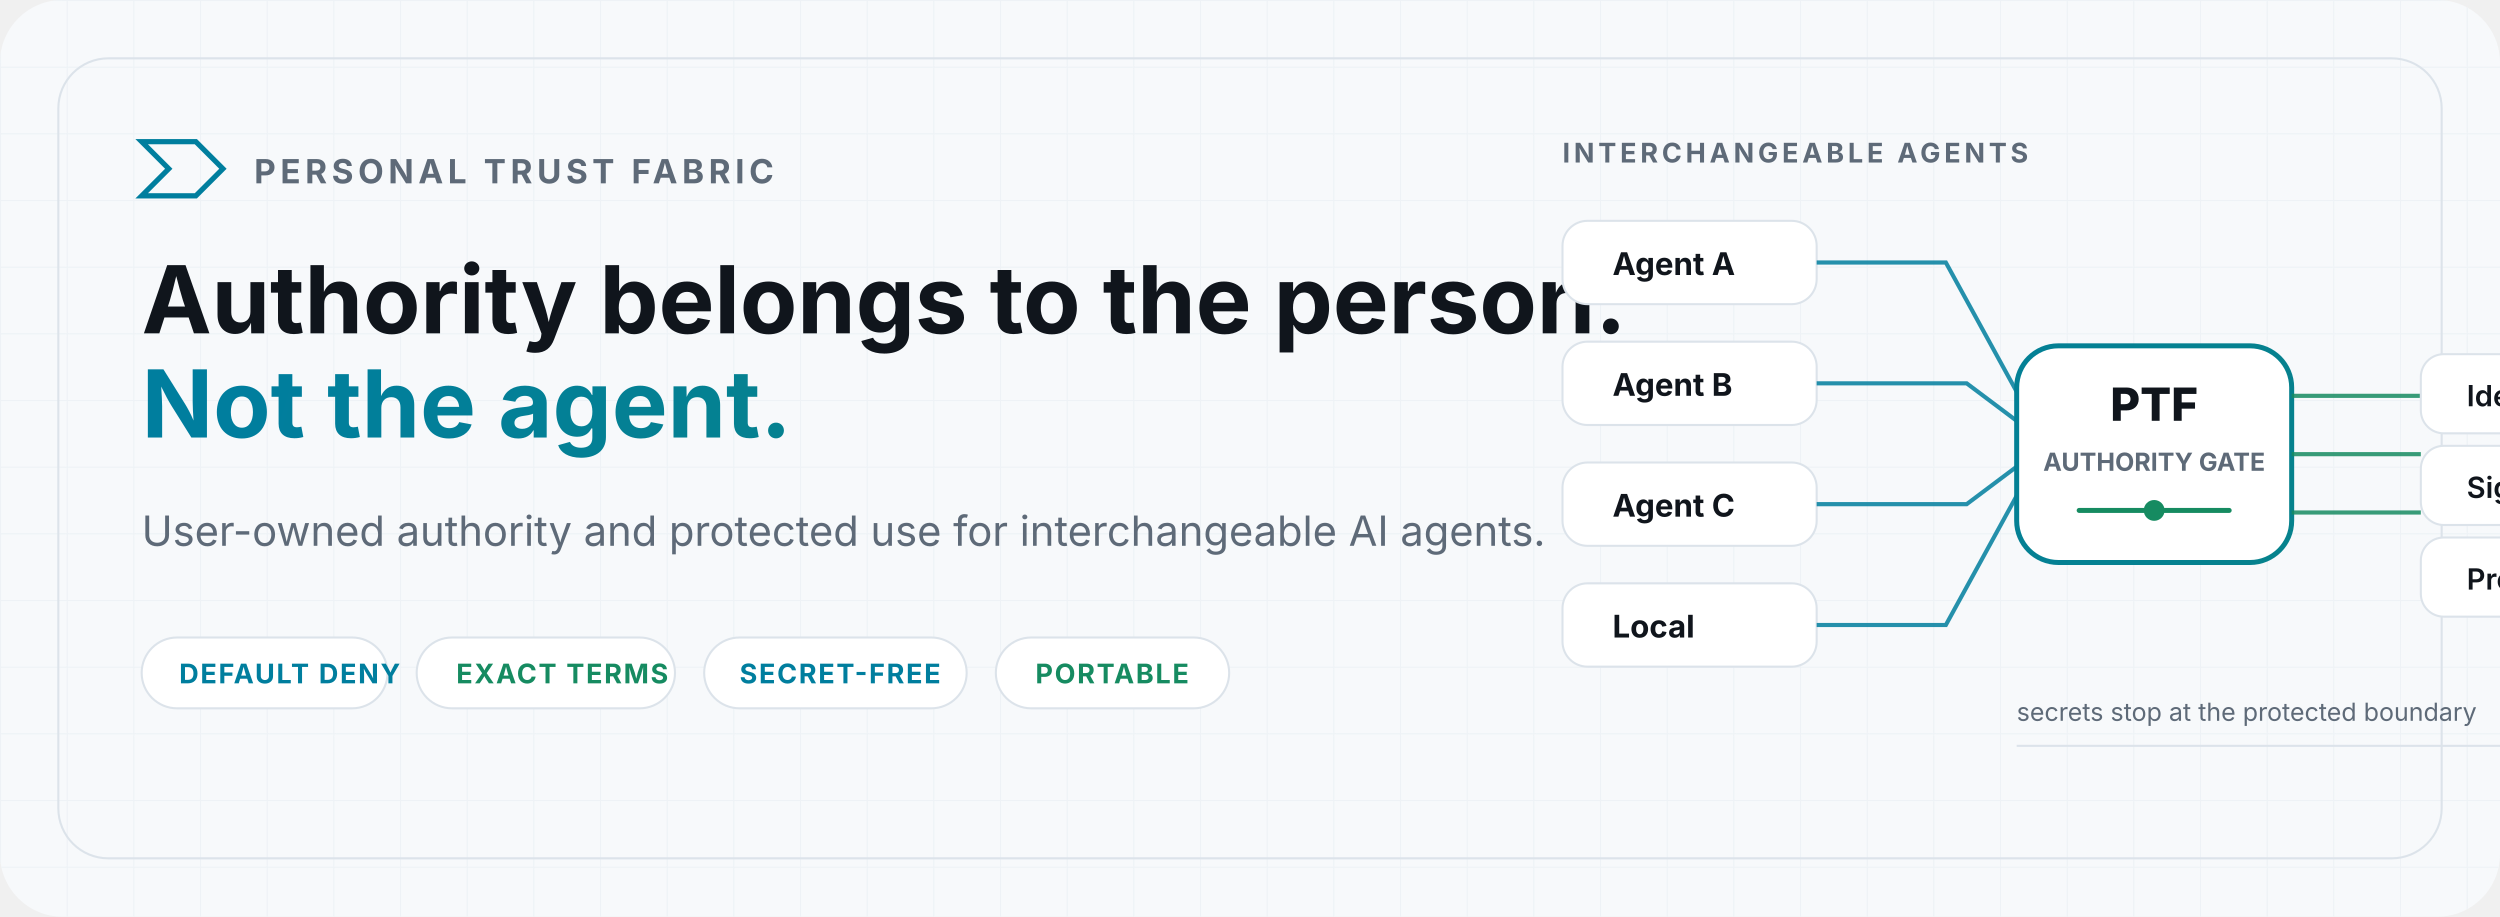
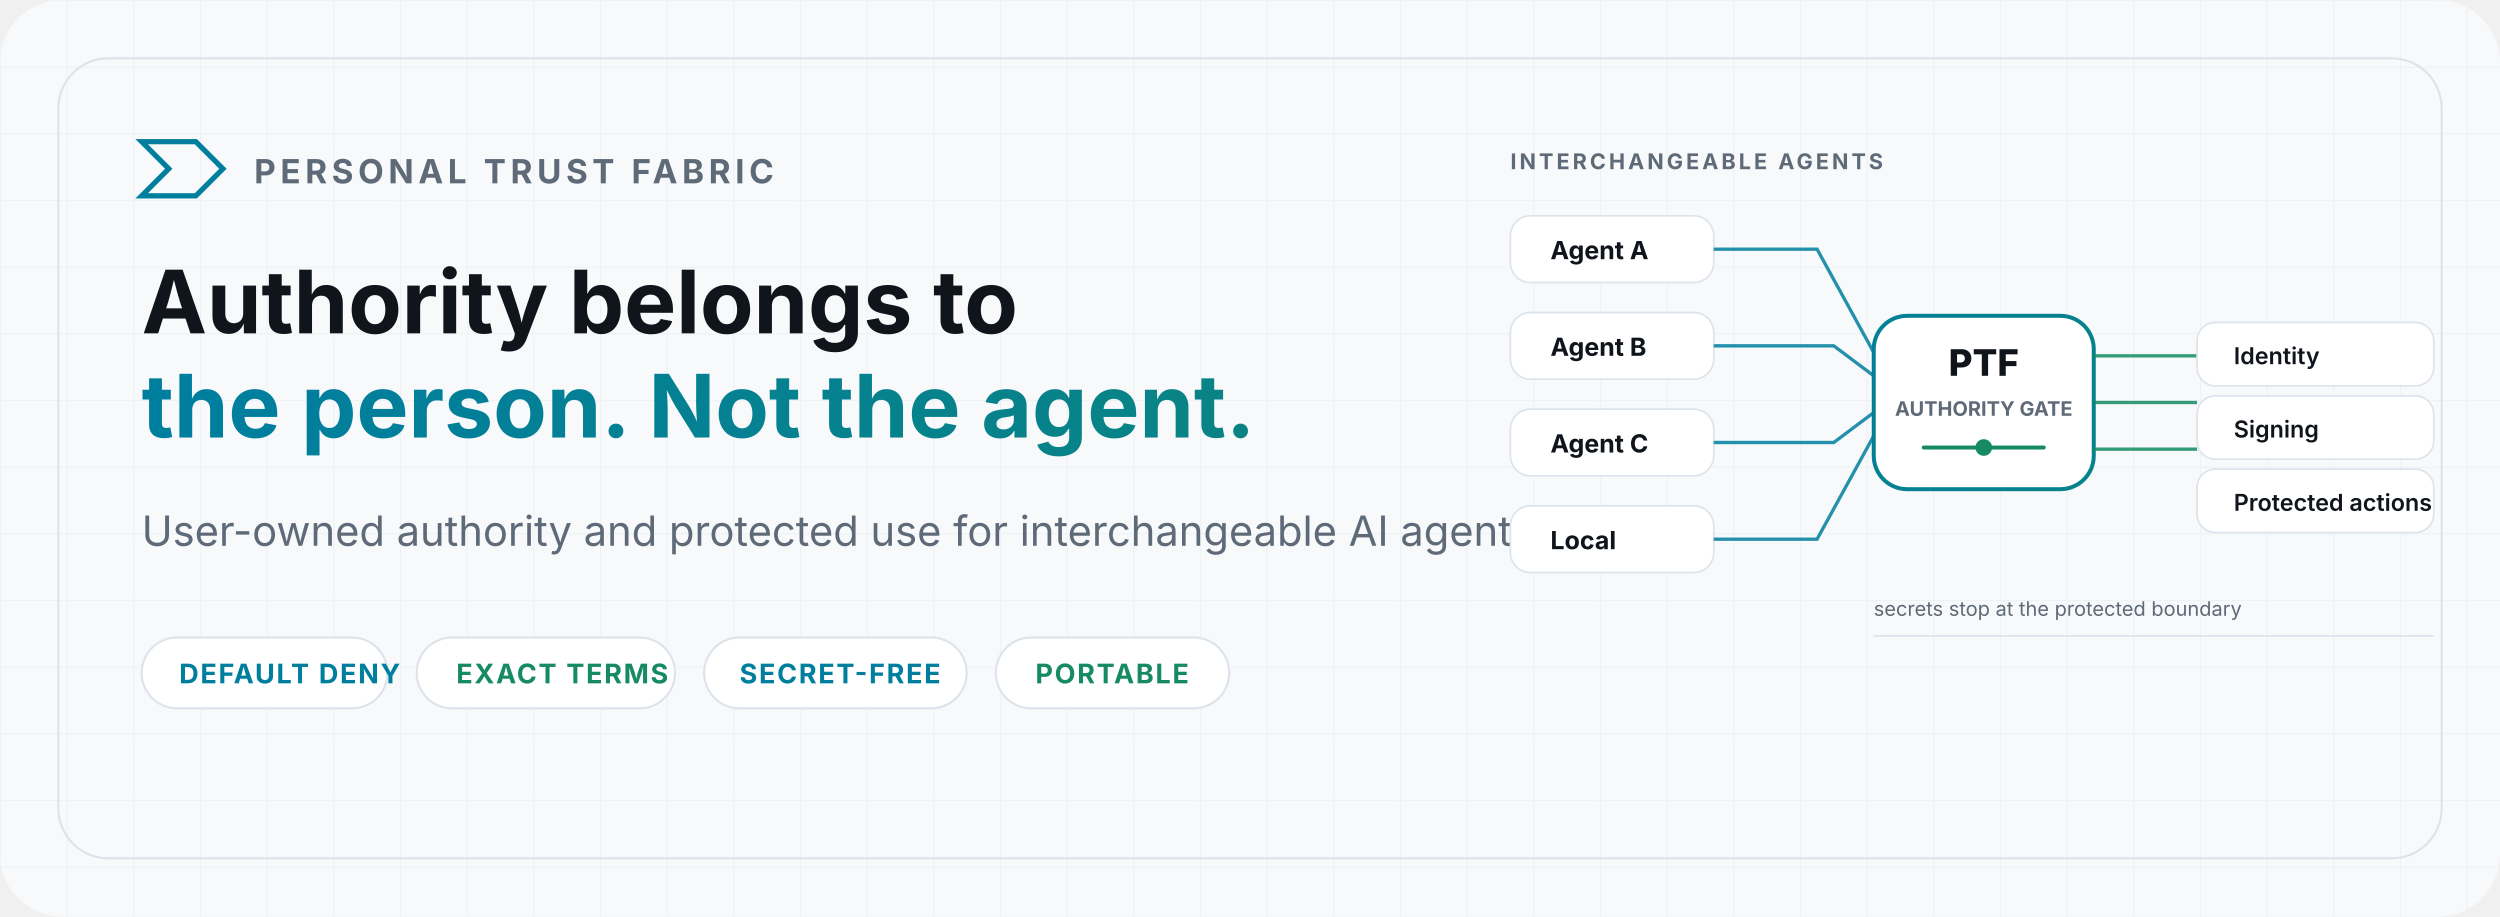
<svg xmlns="http://www.w3.org/2000/svg" viewBox="0 0 1200 440" role="img" aria-labelledby="title desc">
  <defs>
    <linearGradient id="laccent" x1="62" y1="62" x2="1130" y2="390" gradientUnits="userSpaceOnUse">
      <stop stop-color="#007E9E" />
      <stop offset="1" stop-color="#168B61" />
    </linearGradient>
    <pattern id="lgrid" width="32" height="32" patternUnits="userSpaceOnUse">
      <path d="M32 0H0V32" fill="none" stroke="#EAF0F4" stroke-width="1" />
    </pattern>
  </defs>
  <rect width="1200" height="440" rx="30" fill="#F7F9FB" />
  <rect width="1200" height="440" rx="30" fill="url(#lgrid)" opacity=".7" />
  <rect x="28" y="28" width="1144" height="384" rx="24" fill="none" stroke="#DCE3EA" />
  <g font-family="-apple-system,BlinkMacSystemFont,'Segoe UI',sans-serif">
    <g transform="translate(68 68)">
      <path d="M0 0h26l13 13-13 13H0L13 13 0 0z" fill="none" stroke="url(#laccent)" stroke-width="2.5" />
      <text x="54" y="20" fill="#5E6A78" font-size="16" font-weight="700" letter-spacing="2.2">PERSONAL TRUST FABRIC</text>
-       <text x="0" y="92" fill="#10151C" font-size="45" font-weight="720">Authority belongs to the person.</text>
-       <text x="0" y="142" fill="url(#laccent)" font-size="45" font-weight="720">Not the agent.</text>
+       <text x="0" y="92" fill="#10151C" font-size="42" font-weight="720">Authority belongs to</text>
+       <text x="0" y="142" fill="url(#laccent)" font-size="42" font-weight="720">the person. Not the agent.</text>
      <text x="0" y="194" fill="#5E6A78" font-size="20">User-owned authority and protected use for interchangeable AI agents.</text>
      <g transform="translate(0 238)" font-size="13" font-weight="700" letter-spacing=".8">
        <rect width="118" height="34" rx="17" fill="#FFFFFF" stroke="#DCE3EA" />
        <text x="18" y="22" fill="#007E9E">DEFAULT DENY</text>
        <rect x="132" width="124" height="34" rx="17" fill="#FFFFFF" stroke="#DCE3EA" />
        <text x="151" y="22" fill="#168B61">EXACT TERMS</text>
        <rect x="270" width="126" height="34" rx="17" fill="#FFFFFF" stroke="#DCE3EA" />
        <text x="287" y="22" fill="#007E9E">SECRET-FREE</text>
        <rect x="410" width="112" height="34" rx="17" fill="#FFFFFF" stroke="#DCE3EA" />
        <text x="429" y="22" fill="#168B61">PORTABLE</text>
      </g>
    </g>
-     <g transform="translate(750 64)">
+     <g transform="translate(725 70) scale(.8)">
      <text x="0" y="14" fill="#5E6A78" font-size="13" font-weight="700" letter-spacing="1.8">INTERCHANGEABLE AGENTS</text>
      <g fill="#FFFFFF" stroke="#DCE3EA">
        <rect x="0" y="42" width="122" height="40" rx="12" />
        <rect x="0" y="100" width="122" height="40" rx="12" />
        <rect x="0" y="158" width="122" height="40" rx="12" />
        <rect x="0" y="216" width="122" height="40" rx="12" />
      </g>
      <g fill="#10151C" font-size="15" font-weight="650">
        <text x="24" y="68">Agent A</text>
        <text x="24" y="126">Agent B</text>
        <text x="24" y="184">Agent C</text>
        <text x="24" y="242">Local</text>
      </g>
      <g fill="none" stroke="#007E9E" stroke-width="2" opacity=".85">
        <path d="M122 62h62l34 62" />
        <path d="M122 120h72l24 18" />
        <path d="M122 178h72l24-18" />
        <path d="M122 236h62l34-62" />
      </g>
      <rect x="218" y="102" width="132" height="104" rx="20" fill="#FFFFFF" stroke="url(#laccent)" stroke-width="2.4" />
      <text x="284" y="138" text-anchor="middle" fill="#10151C" font-size="22" font-weight="760">PTF</text>
      <text x="284" y="162" text-anchor="middle" fill="#5E6A78" font-size="12" font-weight="650">AUTHORITY GATE</text>
      <path d="M248 181h72" stroke="#168B61" stroke-width="2.4" stroke-linecap="round" />
      <circle cx="284" cy="181" r="5" fill="#168B61" />
      <g fill="none" stroke="#168B61" stroke-width="2" opacity=".85">
        <path d="M350 126h62" />
        <path d="M350 154h62" />
        <path d="M350 182h62" />
      </g>
      <g fill="#FFFFFF" stroke="#DCE3EA">
        <rect x="412" y="106" width="142" height="38" rx="11" />
        <rect x="412" y="150" width="142" height="38" rx="11" />
        <rect x="412" y="194" width="142" height="38" rx="11" />
      </g>
      <g fill="#10151C" font-size="14" font-weight="620">
        <text x="434" y="131">Identity</text>
        <text x="434" y="175">Signing</text>
        <text x="434" y="219">Protected actions</text>
      </g>
      <text x="218" y="282" fill="#5E6A78" font-size="12">secrets stop at the protected boundary</text>
      <path d="M218 294h336" stroke="#DCE3EA" />
    </g>
  </g>
</svg>
